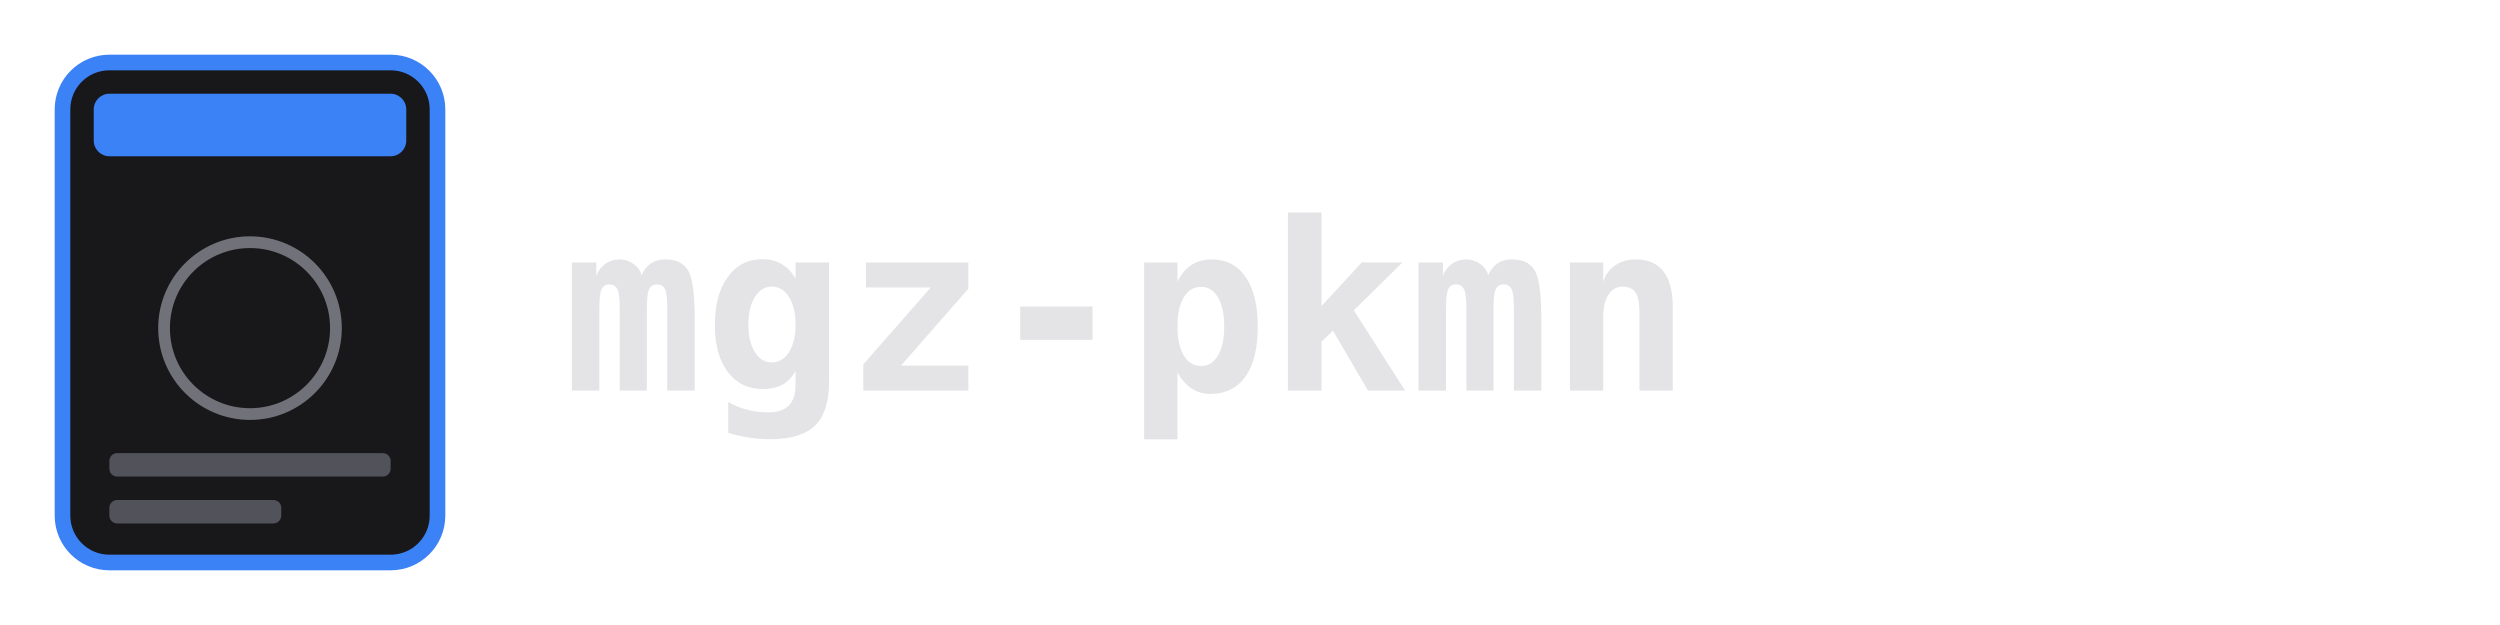
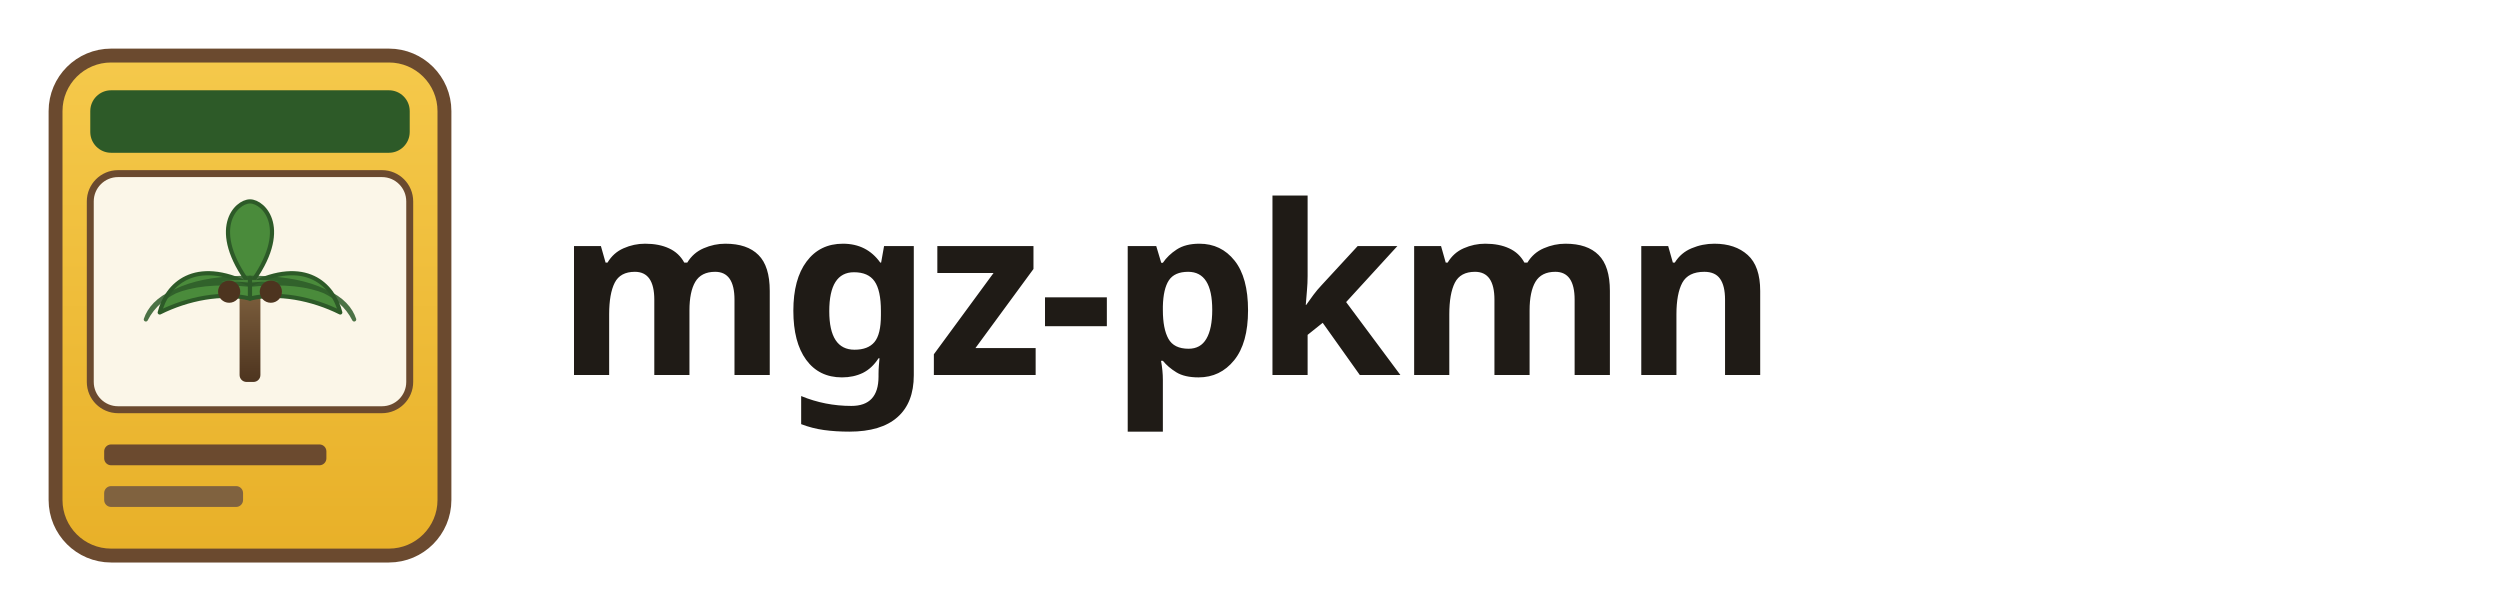
- <svg xmlns="http://www.w3.org/2000/svg" viewBox="0 0 320 80" width="320" height="80" role="img" aria-label="mgz-pkmn">
+ <svg xmlns="http://www.w3.org/2000/svg" viewBox="0 0 360 88" width="360" height="88" role="img" aria-label="mgz-pkmn">
+   <defs>
+     <linearGradient id="card-front" x1="0" y1="0" x2="0" y2="1">
+       <stop offset="0" stop-color="#F5C94B" />
+       <stop offset="1" stop-color="#E8B028" />
+     </linearGradient>
+     <linearGradient id="trunk" x1="0" y1="0" x2="0" y2="1">
+       <stop offset="0" stop-color="#80623F" />
+       <stop offset="1" stop-color="#4D341F" />
+     </linearGradient>
+   </defs>
  <g transform="translate(8, 8)">
-     <rect x="0" y="0" width="48" height="64" rx="6" ry="6" fill="#18181b" stroke="#3b82f6" stroke-width="2" />
-     <rect x="4" y="4" width="40" height="8" rx="2" ry="2" fill="#3b82f6" />
-     <circle cx="24" cy="34" r="11" fill="none" stroke="#71717a" stroke-width="1.5" />
-     <rect x="6" y="50" width="36" height="3" rx="1" fill="#52525b" />
-     <rect x="6" y="56" width="22" height="3" rx="1" fill="#52525b" />
+     <rect x="0" y="0" width="56" height="72" rx="8" ry="8" fill="url(#card-front)" stroke="#6B4A2F" stroke-width="2" />
+     <rect x="5" y="5" width="46" height="9" rx="3" ry="3" fill="#2D5A28" />
+     <rect x="5" y="17" width="46" height="34" rx="4" ry="4" fill="#FBF6E8" stroke="#6B4A2F" stroke-width="1" />
+     <g transform="translate(28, 47)">
+       <rect x="-1.5" y="-14" width="3" height="14" rx="1" fill="url(#trunk)" />
+       <g fill="#4A8B3B" stroke="#2D5A28" stroke-width="0.6" stroke-linejoin="round">
+         <path d="M0,-14 C-8,-18 -12,-14 -13,-10 C-9,-12 -4,-13 0,-12 Z" />
+         <path d="M0,-14 C 8,-18 12,-14 13,-10 C 9,-12 4,-13 0,-12 Z" />
+         <path d="M0,-14 C-6,-22 -2,-26 0,-26 C 2,-26 6,-22 0,-14 Z" />
+         <path d="M0,-14 C-10,-15 -14,-12 -15,-9 C-13,-13 -8,-15 0,-15 Z" opacity="0.85" />
+         <path d="M0,-14 C 10,-15 14,-12 15,-9 C 13,-13 8,-15 0,-15 Z" opacity="0.85" />
+       </g>
+       <circle cx="-3" cy="-13" r="1.6" fill="#4D341F" />
+       <circle cx="3" cy="-13" r="1.6" fill="#4D341F" />
+     </g>
+     <rect x="7" y="56" width="32" height="3" rx="1" fill="#6B4A2F" />
+     <rect x="7" y="62" width="20" height="3" rx="1" fill="#80623F" />
  </g>
-   <text x="72" y="50" font-family="ui-monospace, SFMono-Regular, Menlo, monospace" font-size="30" font-weight="700" fill="#e4e4e7">mgz-pkmn</text>
+   <text x="80" y="54" font-family="'Bricolage Grotesque', ui-sans-serif, system-ui, sans-serif" font-size="34" font-weight="700" letter-spacing="-0.02em" fill="#1F1B16">mgz-pkmn</text>
</svg>
